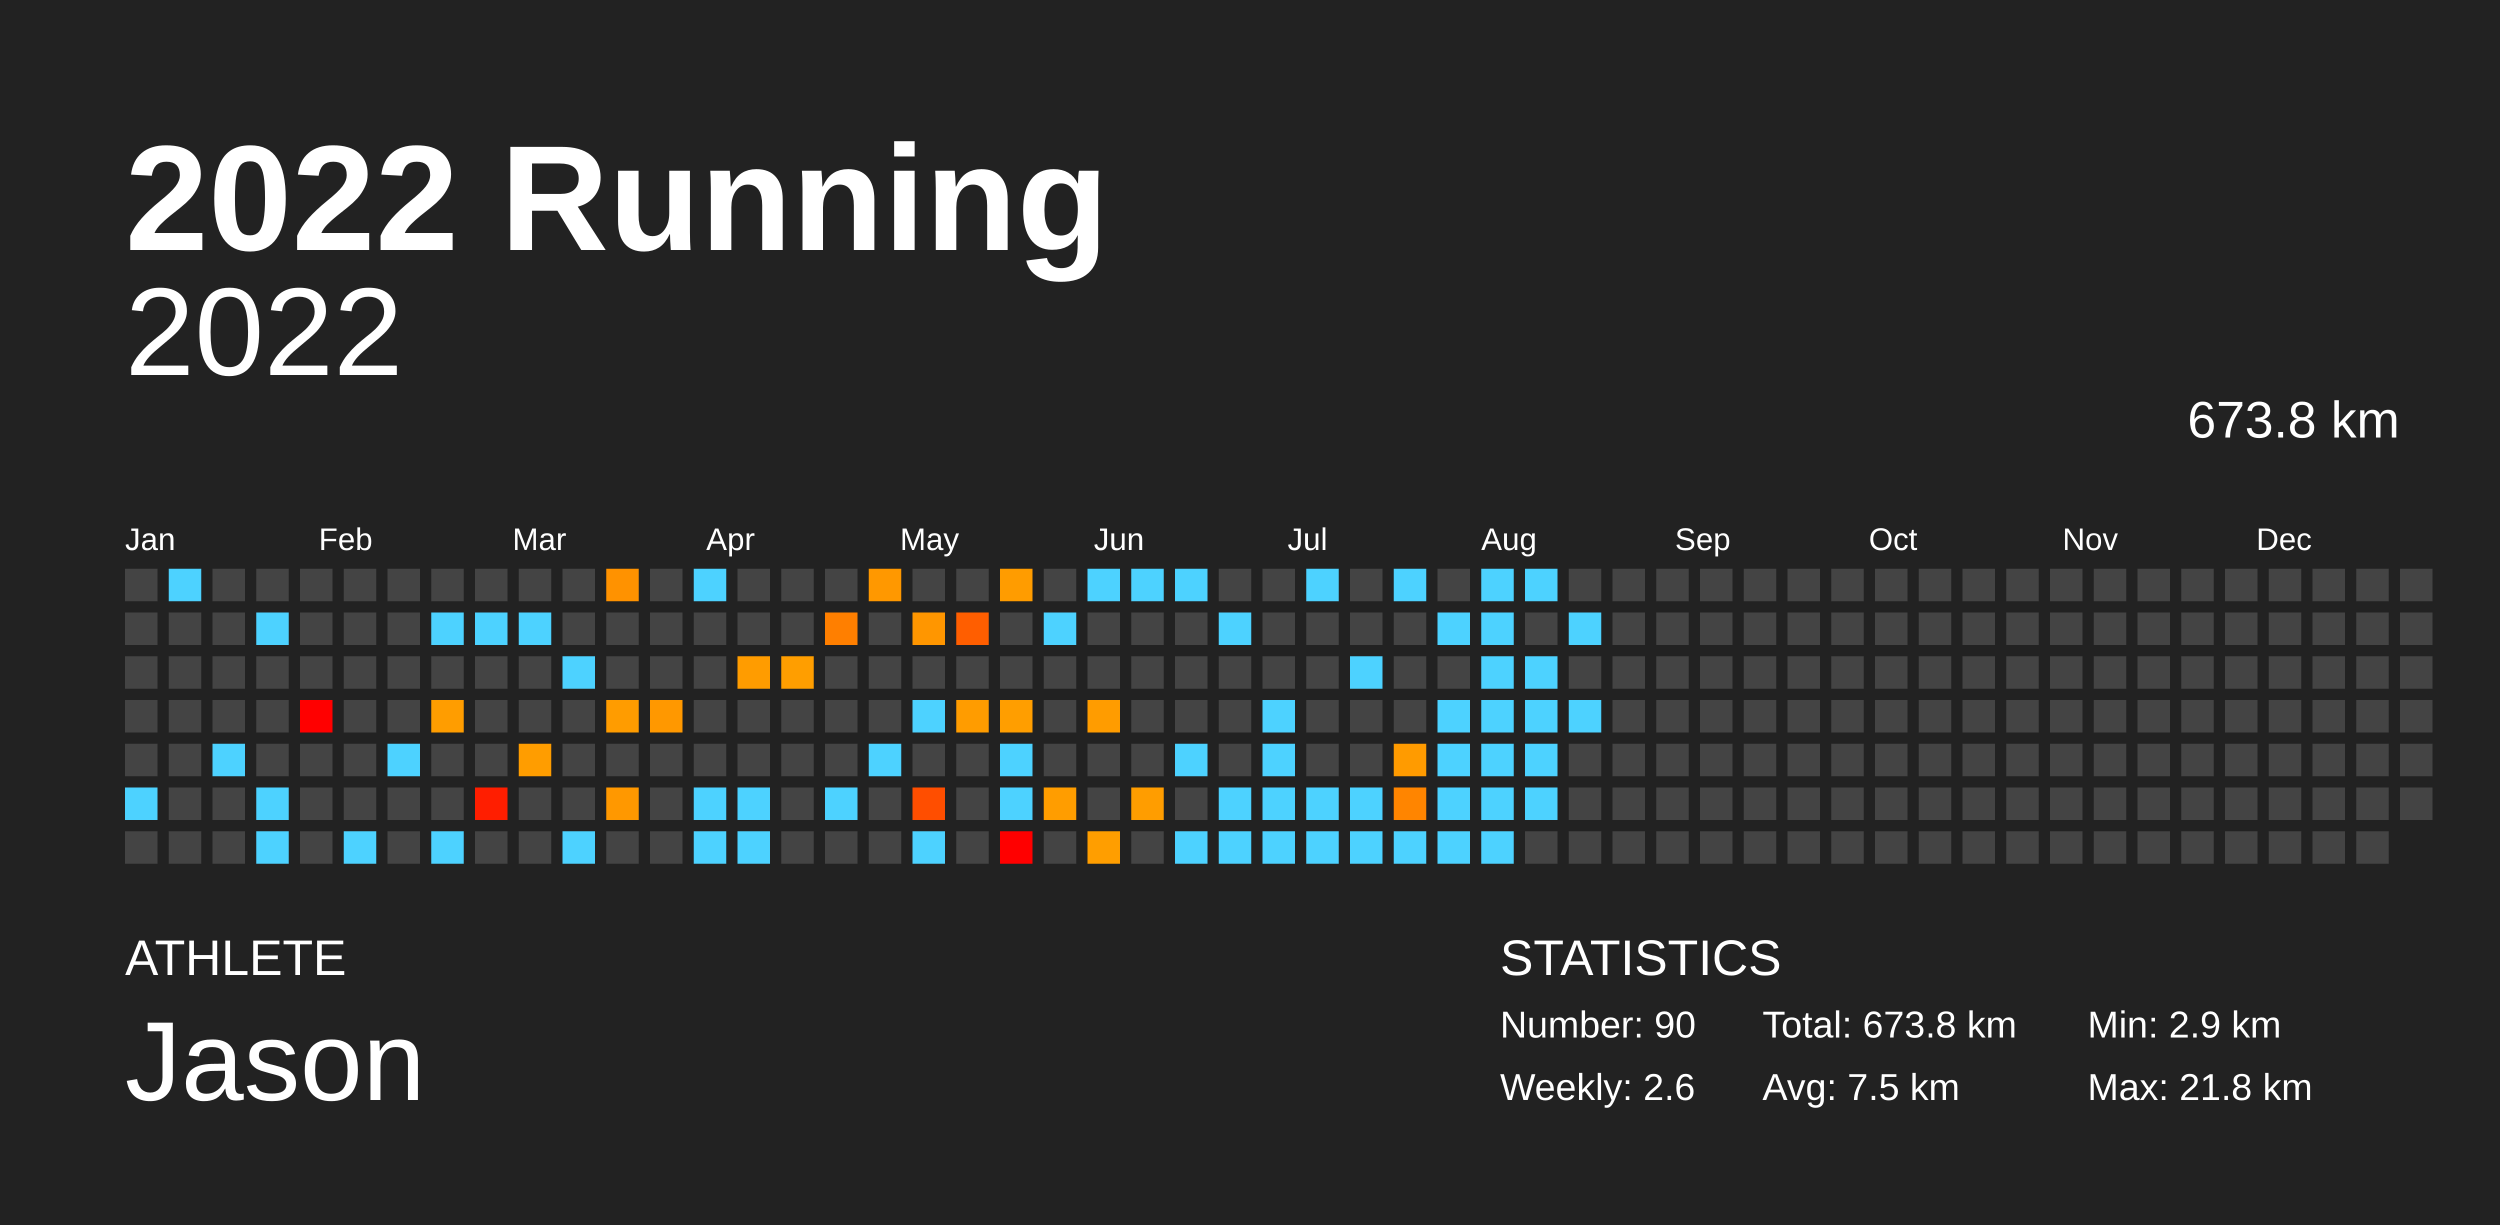
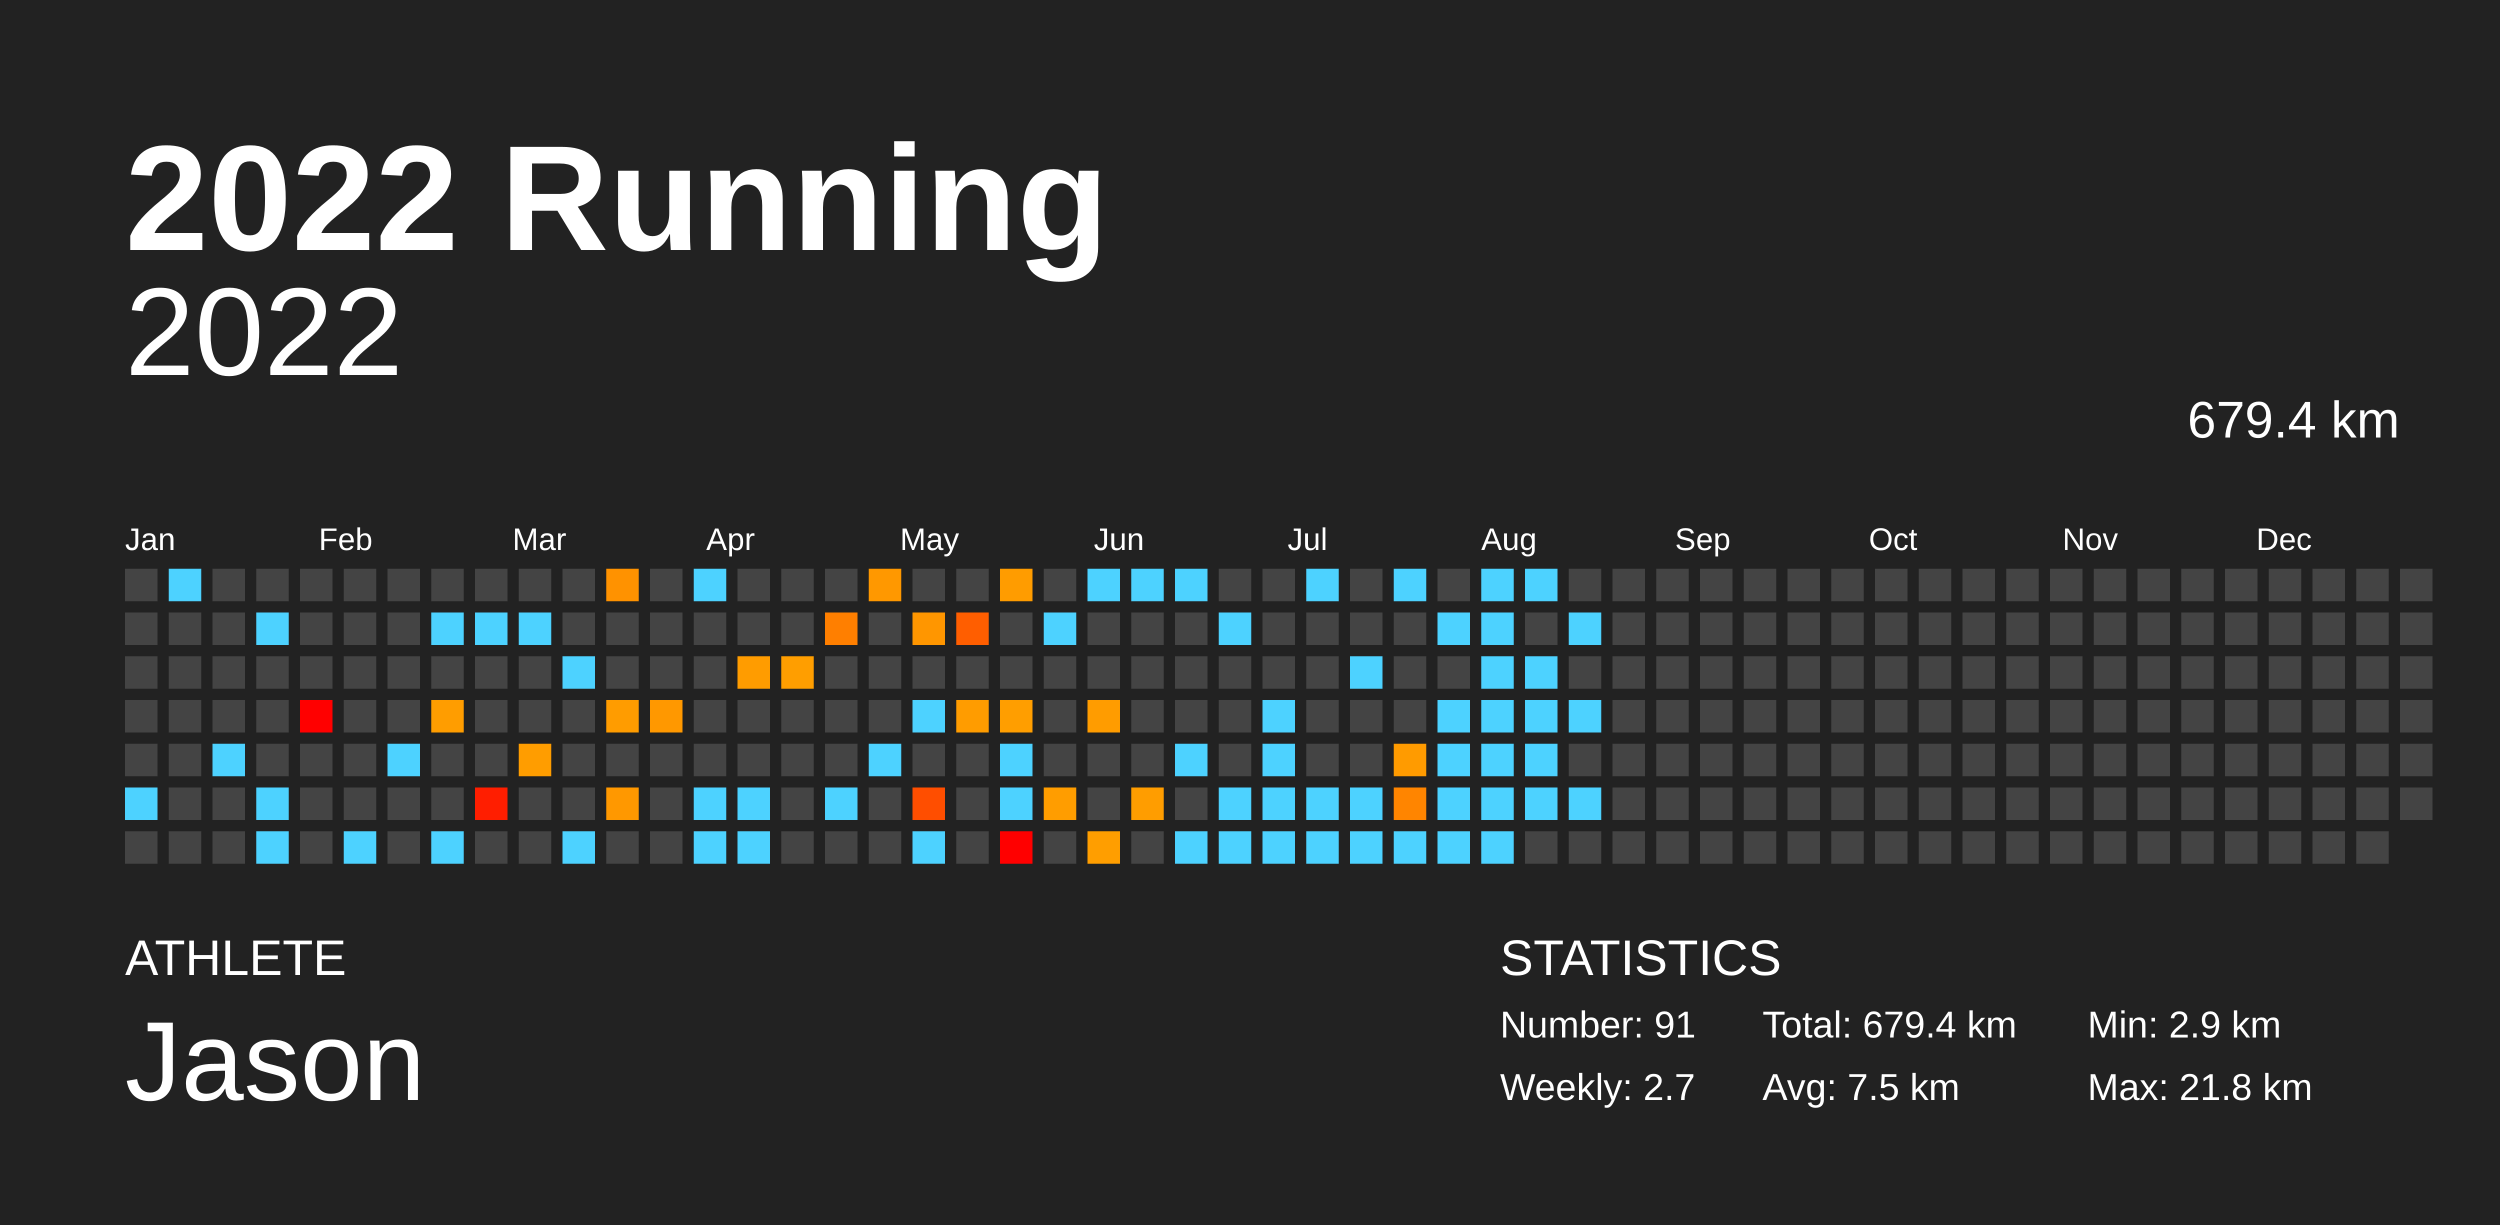
<svg xmlns="http://www.w3.org/2000/svg" baseProfile="full" height="98mm" version="1.1" viewBox="0,0,200,98" width="200mm">
  <defs />
  <rect fill="#222222" height="98" width="200" x="0" y="0" />
  <text fill="#FFFFFF" style="font-size:12px; font-family:Arial; font-weight:bold;" x="10" y="20">2022 Running</text>
  <text fill="#FFFFFF" style="font-size:4px; font-family:Arial" x="10" y="78">ATHLETE</text>
  <text fill="#FFFFFF" style="font-size:9px; font-family:Arial" x="10" y="88">Jason</text>
  <text fill="#FFFFFF" style="font-size:4px; font-family:Arial" x="120" y="78">STATISTICS</text>
-   <text fill="#FFFFFF" style="font-size:3px; font-family:Arial" x="120" y="83">Number: 90</text>
-   <text fill="#FFFFFF" style="font-size:3px; font-family:Arial" x="120" y="88">Weekly: 2.6</text>
-   <text fill="#FFFFFF" style="font-size:3px; font-family:Arial" x="141" y="83">Total: 673.8 km</text>
+   <text fill="#FFFFFF" style="font-size:3px; font-family:Arial" x="120" y="83">Number: 91</text>
+   <text fill="#FFFFFF" style="font-size:3px; font-family:Arial" x="120" y="88">Weekly: 2.7</text>
+   <text fill="#FFFFFF" style="font-size:3px; font-family:Arial" x="141" y="83">Total: 679.4 km</text>
  <text fill="#FFFFFF" style="font-size:3px; font-family:Arial" x="141" y="88">Avg: 7.5 km</text>
  <text fill="#FFFFFF" style="font-size:3px; font-family:Arial" x="167" y="83">Min: 2.9 km</text>
  <text fill="#FFFFFF" style="font-size:3px; font-family:Arial" x="167" y="88">Max: 21.8 km</text>
  <text alignment-baseline="hanging" fill="#FFFFFF" style="font-size:10.0px; font-family:Arial;" x="10" y="30">2022</text>
-   <text alignment-baseline="hanging" fill="#FFFFFF" style="font-size:4.125px; font-family:Arial;" x="175" y="35">673.8 km</text>
+   <text alignment-baseline="hanging" fill="#FFFFFF" style="font-size:4.125px; font-family:Arial;" x="175" y="35">679.4 km</text>
  <text fill="#FFFFFF" style="font-size:2.5px; font-family:Arial" x="10.0" y="44">Jan</text>
  <text fill="#FFFFFF" style="font-size:2.5px; font-family:Arial" x="25.5" y="44">Feb</text>
  <text fill="#FFFFFF" style="font-size:2.5px; font-family:Arial" x="41.0" y="44">Mar</text>
  <text fill="#FFFFFF" style="font-size:2.5px; font-family:Arial" x="56.5" y="44">Apr</text>
  <text fill="#FFFFFF" style="font-size:2.5px; font-family:Arial" x="72.0" y="44">May</text>
  <text fill="#FFFFFF" style="font-size:2.5px; font-family:Arial" x="87.5" y="44">Jun</text>
  <text fill="#FFFFFF" style="font-size:2.5px; font-family:Arial" x="103.0" y="44">Jul</text>
  <text fill="#FFFFFF" style="font-size:2.5px; font-family:Arial" x="118.5" y="44">Aug</text>
  <text fill="#FFFFFF" style="font-size:2.5px; font-family:Arial" x="134.0" y="44">Sep</text>
  <text fill="#FFFFFF" style="font-size:2.5px; font-family:Arial" x="149.5" y="44">Oct</text>
  <text fill="#FFFFFF" style="font-size:2.5px; font-family:Arial" x="165.0" y="44">Nov</text>
  <text fill="#FFFFFF" style="font-size:2.5px; font-family:Arial" x="180.5" y="44">Dec</text>
  <rect fill="#444444" height="2.6" width="2.6" x="10.0" y="45.5" />
  <rect fill="#444444" height="2.6" width="2.6" x="10.0" y="49.0" />
  <rect fill="#444444" height="2.6" width="2.6" x="10.0" y="52.5" />
  <rect fill="#444444" height="2.6" width="2.6" x="10.0" y="56.0" />
  <rect fill="#444444" height="2.6" width="2.6" x="10.0" y="59.5" />
  <rect fill="#4dd2ff" height="2.6" width="2.6" x="10.0" y="63.0" />
  <rect fill="#444444" height="2.6" width="2.6" x="10.0" y="66.5" />
  <rect fill="#4dd2ff" height="2.6" width="2.6" x="13.5" y="45.5" />
  <rect fill="#444444" height="2.6" width="2.6" x="13.5" y="49.0" />
  <rect fill="#444444" height="2.6" width="2.6" x="13.5" y="52.5" />
  <rect fill="#444444" height="2.6" width="2.6" x="13.5" y="56.0" />
  <rect fill="#444444" height="2.6" width="2.6" x="13.5" y="59.5" />
  <rect fill="#444444" height="2.6" width="2.6" x="13.5" y="63.0" />
  <rect fill="#444444" height="2.6" width="2.6" x="13.5" y="66.5" />
  <rect fill="#444444" height="2.6" width="2.6" x="17.0" y="45.5" />
  <rect fill="#444444" height="2.6" width="2.6" x="17.0" y="49.0" />
  <rect fill="#444444" height="2.6" width="2.6" x="17.0" y="52.5" />
  <rect fill="#444444" height="2.6" width="2.6" x="17.0" y="56.0" />
  <rect fill="#4dd2ff" height="2.6" width="2.6" x="17.0" y="59.5" />
  <rect fill="#444444" height="2.6" width="2.6" x="17.0" y="63.0" />
  <rect fill="#444444" height="2.6" width="2.6" x="17.0" y="66.5" />
  <rect fill="#444444" height="2.6" width="2.6" x="20.5" y="45.5" />
  <rect fill="#4dd2ff" height="2.6" width="2.6" x="20.5" y="49.0" />
  <rect fill="#444444" height="2.6" width="2.6" x="20.5" y="52.5" />
  <rect fill="#444444" height="2.6" width="2.6" x="20.5" y="56.0" />
  <rect fill="#444444" height="2.6" width="2.6" x="20.5" y="59.5" />
  <rect fill="#4dd2ff" height="2.6" width="2.6" x="20.5" y="63.0" />
  <rect fill="#4dd2ff" height="2.6" width="2.6" x="20.5" y="66.5" />
  <rect fill="#444444" height="2.6" width="2.6" x="24.0" y="45.5" />
  <rect fill="#444444" height="2.6" width="2.6" x="24.0" y="49.0" />
  <rect fill="#444444" height="2.6" width="2.6" x="24.0" y="52.5" />
  <rect fill="red" height="2.6" width="2.6" x="24.0" y="56.0" />
  <rect fill="#444444" height="2.6" width="2.6" x="24.0" y="59.5" />
  <rect fill="#444444" height="2.6" width="2.6" x="24.0" y="63.0" />
  <rect fill="#444444" height="2.6" width="2.6" x="24.0" y="66.5" />
  <rect fill="#444444" height="2.6" width="2.6" x="27.5" y="45.5" />
  <rect fill="#444444" height="2.6" width="2.6" x="27.5" y="49.0" />
  <rect fill="#444444" height="2.6" width="2.6" x="27.5" y="52.5" />
  <rect fill="#444444" height="2.6" width="2.6" x="27.5" y="56.0" />
  <rect fill="#444444" height="2.6" width="2.6" x="27.5" y="59.5" />
  <rect fill="#444444" height="2.6" width="2.6" x="27.5" y="63.0" />
  <rect fill="#4dd2ff" height="2.6" width="2.6" x="27.5" y="66.5" />
  <rect fill="#444444" height="2.6" width="2.6" x="31.0" y="45.5" />
  <rect fill="#444444" height="2.6" width="2.6" x="31.0" y="49.0" />
  <rect fill="#444444" height="2.6" width="2.6" x="31.0" y="52.5" />
  <rect fill="#444444" height="2.6" width="2.6" x="31.0" y="56.0" />
  <rect fill="#4dd2ff" height="2.6" width="2.6" x="31.0" y="59.5" />
  <rect fill="#444444" height="2.6" width="2.6" x="31.0" y="63.0" />
  <rect fill="#444444" height="2.6" width="2.6" x="31.0" y="66.5" />
  <rect fill="#444444" height="2.6" width="2.6" x="34.5" y="45.5" />
  <rect fill="#4dd2ff" height="2.6" width="2.6" x="34.5" y="49.0" />
  <rect fill="#444444" height="2.6" width="2.6" x="34.5" y="52.5" />
  <rect fill="#ff9d00" height="2.6" width="2.6" x="34.5" y="56.0" />
  <rect fill="#444444" height="2.6" width="2.6" x="34.5" y="59.5" />
  <rect fill="#444444" height="2.6" width="2.6" x="34.5" y="63.0" />
  <rect fill="#4dd2ff" height="2.6" width="2.6" x="34.5" y="66.5" />
  <rect fill="#444444" height="2.6" width="2.6" x="38.0" y="45.5" />
  <rect fill="#4dd2ff" height="2.6" width="2.6" x="38.0" y="49.0" />
  <rect fill="#444444" height="2.6" width="2.6" x="38.0" y="52.5" />
  <rect fill="#444444" height="2.6" width="2.6" x="38.0" y="56.0" />
  <rect fill="#444444" height="2.6" width="2.6" x="38.0" y="59.5" />
  <rect fill="#ff1e00" height="2.6" width="2.6" x="38.0" y="63.0" />
  <rect fill="#444444" height="2.6" width="2.6" x="38.0" y="66.5" />
  <rect fill="#444444" height="2.6" width="2.6" x="41.5" y="45.5" />
  <rect fill="#4dd2ff" height="2.6" width="2.6" x="41.5" y="49.0" />
  <rect fill="#444444" height="2.6" width="2.6" x="41.5" y="52.5" />
  <rect fill="#444444" height="2.6" width="2.6" x="41.5" y="56.0" />
  <rect fill="#ff9d00" height="2.6" width="2.6" x="41.5" y="59.5" />
  <rect fill="#444444" height="2.6" width="2.6" x="41.5" y="63.0" />
  <rect fill="#444444" height="2.6" width="2.6" x="41.5" y="66.5" />
  <rect fill="#444444" height="2.6" width="2.6" x="45.0" y="45.5" />
  <rect fill="#444444" height="2.6" width="2.6" x="45.0" y="49.0" />
  <rect fill="#4dd2ff" height="2.6" width="2.6" x="45.0" y="52.5" />
  <rect fill="#444444" height="2.6" width="2.6" x="45.0" y="56.0" />
  <rect fill="#444444" height="2.6" width="2.6" x="45.0" y="59.5" />
  <rect fill="#444444" height="2.6" width="2.6" x="45.0" y="63.0" />
  <rect fill="#4dd2ff" height="2.6" width="2.6" x="45.0" y="66.5" />
  <rect fill="#ff9200" height="2.6" width="2.6" x="48.5" y="45.5" />
  <rect fill="#444444" height="2.6" width="2.6" x="48.5" y="49.0" />
  <rect fill="#444444" height="2.6" width="2.6" x="48.5" y="52.5" />
  <rect fill="#ff9c00" height="2.6" width="2.6" x="48.5" y="56.0" />
  <rect fill="#444444" height="2.6" width="2.6" x="48.5" y="59.5" />
  <rect fill="#ff9800" height="2.6" width="2.6" x="48.5" y="63.0" />
  <rect fill="#444444" height="2.6" width="2.6" x="48.5" y="66.5" />
  <rect fill="#444444" height="2.6" width="2.6" x="52.0" y="45.5" />
  <rect fill="#444444" height="2.6" width="2.6" x="52.0" y="49.0" />
  <rect fill="#444444" height="2.6" width="2.6" x="52.0" y="52.5" />
  <rect fill="#ff9800" height="2.6" width="2.6" x="52.0" y="56.0" />
  <rect fill="#444444" height="2.6" width="2.6" x="52.0" y="59.5" />
  <rect fill="#444444" height="2.6" width="2.6" x="52.0" y="63.0" />
  <rect fill="#444444" height="2.6" width="2.6" x="52.0" y="66.5" />
  <rect fill="#4dd2ff" height="2.6" width="2.6" x="55.5" y="45.5" />
  <rect fill="#444444" height="2.6" width="2.6" x="55.5" y="49.0" />
  <rect fill="#444444" height="2.6" width="2.6" x="55.5" y="52.5" />
  <rect fill="#444444" height="2.6" width="2.6" x="55.5" y="56.0" />
  <rect fill="#444444" height="2.6" width="2.6" x="55.5" y="59.5" />
  <rect fill="#4dd2ff" height="2.6" width="2.6" x="55.5" y="63.0" />
  <rect fill="#4dd2ff" height="2.6" width="2.6" x="55.5" y="66.5" />
  <rect fill="#444444" height="2.6" width="2.6" x="59.0" y="45.5" />
  <rect fill="#444444" height="2.6" width="2.6" x="59.0" y="49.0" />
  <rect fill="#ff9c00" height="2.6" width="2.6" x="59.0" y="52.5" />
  <rect fill="#444444" height="2.6" width="2.6" x="59.0" y="56.0" />
  <rect fill="#444444" height="2.6" width="2.6" x="59.0" y="59.5" />
  <rect fill="#4dd2ff" height="2.6" width="2.6" x="59.0" y="63.0" />
  <rect fill="#4dd2ff" height="2.6" width="2.6" x="59.0" y="66.5" />
  <rect fill="#444444" height="2.6" width="2.6" x="62.5" y="45.5" />
  <rect fill="#444444" height="2.6" width="2.6" x="62.5" y="49.0" />
  <rect fill="#ff9e00" height="2.6" width="2.6" x="62.5" y="52.5" />
  <rect fill="#444444" height="2.6" width="2.6" x="62.5" y="56.0" />
  <rect fill="#444444" height="2.6" width="2.6" x="62.5" y="59.5" />
  <rect fill="#444444" height="2.6" width="2.6" x="62.5" y="63.0" />
  <rect fill="#444444" height="2.6" width="2.6" x="62.5" y="66.5" />
  <rect fill="#444444" height="2.6" width="2.6" x="66.0" y="45.5" />
  <rect fill="#ff7f00" height="2.6" width="2.6" x="66.0" y="49.0" />
  <rect fill="#444444" height="2.6" width="2.6" x="66.0" y="52.5" />
  <rect fill="#444444" height="2.6" width="2.6" x="66.0" y="56.0" />
  <rect fill="#444444" height="2.6" width="2.6" x="66.0" y="59.5" />
  <rect fill="#4dd2ff" height="2.6" width="2.6" x="66.0" y="63.0" />
  <rect fill="#444444" height="2.6" width="2.6" x="66.0" y="66.5" />
  <rect fill="#ff9800" height="2.6" width="2.6" x="69.5" y="45.5" />
  <rect fill="#444444" height="2.6" width="2.6" x="69.5" y="49.0" />
  <rect fill="#444444" height="2.6" width="2.6" x="69.5" y="52.5" />
  <rect fill="#444444" height="2.6" width="2.6" x="69.5" y="56.0" />
  <rect fill="#4dd2ff" height="2.6" width="2.6" x="69.5" y="59.5" />
  <rect fill="#444444" height="2.6" width="2.6" x="69.5" y="63.0" />
  <rect fill="#444444" height="2.6" width="2.6" x="69.5" y="66.5" />
  <rect fill="#444444" height="2.6" width="2.6" x="73.0" y="45.5" />
  <rect fill="#ff9600" height="2.6" width="2.6" x="73.0" y="49.0" />
  <rect fill="#444444" height="2.6" width="2.6" x="73.0" y="52.5" />
  <rect fill="#4dd2ff" height="2.6" width="2.6" x="73.0" y="56.0" />
  <rect fill="#444444" height="2.6" width="2.6" x="73.0" y="59.5" />
  <rect fill="#ff4e00" height="2.6" width="2.6" x="73.0" y="63.0" />
  <rect fill="#4dd2ff" height="2.6" width="2.6" x="73.0" y="66.5" />
  <rect fill="#444444" height="2.6" width="2.6" x="76.5" y="45.5" />
  <rect fill="#ff5e00" height="2.6" width="2.6" x="76.5" y="49.0" />
  <rect fill="#444444" height="2.6" width="2.6" x="76.5" y="52.5" />
  <rect fill="#ff9c00" height="2.6" width="2.6" x="76.5" y="56.0" />
  <rect fill="#444444" height="2.6" width="2.6" x="76.5" y="59.5" />
  <rect fill="#444444" height="2.6" width="2.6" x="76.5" y="63.0" />
  <rect fill="#444444" height="2.6" width="2.6" x="76.5" y="66.5" />
  <rect fill="#ff9c00" height="2.6" width="2.6" x="80.0" y="45.5" />
  <rect fill="#444444" height="2.6" width="2.6" x="80.0" y="49.0" />
  <rect fill="#444444" height="2.6" width="2.6" x="80.0" y="52.5" />
  <rect fill="#ff9e00" height="2.6" width="2.6" x="80.0" y="56.0" />
  <rect fill="#4dd2ff" height="2.6" width="2.6" x="80.0" y="59.5" />
  <rect fill="#4dd2ff" height="2.6" width="2.6" x="80.0" y="63.0" />
  <rect fill="red" height="2.6" width="2.6" x="80.0" y="66.5" />
  <rect fill="#444444" height="2.6" width="2.6" x="83.5" y="45.5" />
  <rect fill="#4dd2ff" height="2.6" width="2.6" x="83.5" y="49.0" />
  <rect fill="#444444" height="2.6" width="2.6" x="83.5" y="52.5" />
  <rect fill="#444444" height="2.6" width="2.6" x="83.5" y="56.0" />
  <rect fill="#444444" height="2.6" width="2.6" x="83.5" y="59.5" />
  <rect fill="#ff9d00" height="2.6" width="2.6" x="83.5" y="63.0" />
  <rect fill="#444444" height="2.6" width="2.6" x="83.5" y="66.5" />
  <rect fill="#4dd2ff" height="2.6" width="2.6" x="87.0" y="45.5" />
  <rect fill="#444444" height="2.6" width="2.6" x="87.0" y="49.0" />
  <rect fill="#444444" height="2.6" width="2.6" x="87.0" y="52.5" />
  <rect fill="#ff9c00" height="2.6" width="2.6" x="87.0" y="56.0" />
  <rect fill="#444444" height="2.6" width="2.6" x="87.0" y="59.5" />
  <rect fill="#444444" height="2.6" width="2.6" x="87.0" y="63.0" />
  <rect fill="#ff9e00" height="2.6" width="2.6" x="87.0" y="66.5" />
  <rect fill="#4dd2ff" height="2.6" width="2.6" x="90.5" y="45.5" />
  <rect fill="#444444" height="2.6" width="2.6" x="90.5" y="49.0" />
  <rect fill="#444444" height="2.6" width="2.6" x="90.5" y="52.5" />
  <rect fill="#444444" height="2.6" width="2.6" x="90.5" y="56.0" />
  <rect fill="#444444" height="2.6" width="2.6" x="90.5" y="59.5" />
  <rect fill="#ff9d00" height="2.6" width="2.6" x="90.5" y="63.0" />
  <rect fill="#444444" height="2.6" width="2.6" x="90.5" y="66.5" />
  <rect fill="#4dd2ff" height="2.6" width="2.6" x="94.0" y="45.5" />
  <rect fill="#444444" height="2.6" width="2.6" x="94.0" y="49.0" />
  <rect fill="#444444" height="2.6" width="2.6" x="94.0" y="52.5" />
  <rect fill="#444444" height="2.6" width="2.6" x="94.0" y="56.0" />
  <rect fill="#4dd2ff" height="2.6" width="2.6" x="94.0" y="59.5" />
  <rect fill="#444444" height="2.6" width="2.6" x="94.0" y="63.0" />
  <rect fill="#4dd2ff" height="2.6" width="2.6" x="94.0" y="66.5" />
  <rect fill="#444444" height="2.6" width="2.6" x="97.5" y="45.5" />
  <rect fill="#4dd2ff" height="2.6" width="2.6" x="97.5" y="49.0" />
  <rect fill="#444444" height="2.6" width="2.6" x="97.5" y="52.5" />
  <rect fill="#444444" height="2.6" width="2.6" x="97.5" y="56.0" />
  <rect fill="#444444" height="2.6" width="2.6" x="97.5" y="59.5" />
  <rect fill="#4dd2ff" height="2.6" width="2.6" x="97.5" y="63.0" />
  <rect fill="#4dd2ff" height="2.6" width="2.6" x="97.5" y="66.5" />
  <rect fill="#444444" height="2.6" width="2.6" x="101.0" y="45.5" />
  <rect fill="#444444" height="2.6" width="2.6" x="101.0" y="49.0" />
  <rect fill="#444444" height="2.6" width="2.6" x="101.0" y="52.5" />
  <rect fill="#4dd2ff" height="2.6" width="2.6" x="101.0" y="56.0" />
  <rect fill="#4dd2ff" height="2.6" width="2.6" x="101.0" y="59.5" />
  <rect fill="#4dd2ff" height="2.6" width="2.6" x="101.0" y="63.0" />
  <rect fill="#4dd2ff" height="2.6" width="2.6" x="101.0" y="66.5" />
  <rect fill="#4dd2ff" height="2.6" width="2.6" x="104.5" y="45.5" />
  <rect fill="#444444" height="2.6" width="2.6" x="104.5" y="49.0" />
  <rect fill="#444444" height="2.6" width="2.6" x="104.5" y="52.5" />
  <rect fill="#444444" height="2.6" width="2.6" x="104.5" y="56.0" />
  <rect fill="#444444" height="2.6" width="2.6" x="104.5" y="59.5" />
  <rect fill="#4dd2ff" height="2.6" width="2.6" x="104.5" y="63.0" />
  <rect fill="#4dd2ff" height="2.6" width="2.6" x="104.5" y="66.5" />
  <rect fill="#444444" height="2.6" width="2.6" x="108.0" y="45.5" />
  <rect fill="#444444" height="2.6" width="2.6" x="108.0" y="49.0" />
  <rect fill="#4dd2ff" height="2.6" width="2.6" x="108.0" y="52.5" />
  <rect fill="#444444" height="2.6" width="2.6" x="108.0" y="56.0" />
  <rect fill="#444444" height="2.6" width="2.6" x="108.0" y="59.5" />
  <rect fill="#4dd2ff" height="2.6" width="2.6" x="108.0" y="63.0" />
  <rect fill="#4dd2ff" height="2.6" width="2.6" x="108.0" y="66.5" />
  <rect fill="#4dd2ff" height="2.6" width="2.6" x="111.5" y="45.5" />
  <rect fill="#444444" height="2.6" width="2.6" x="111.5" y="49.0" />
  <rect fill="#444444" height="2.6" width="2.6" x="111.5" y="52.5" />
  <rect fill="#444444" height="2.6" width="2.6" x="111.5" y="56.0" />
  <rect fill="#ff9b00" height="2.6" width="2.6" x="111.5" y="59.5" />
  <rect fill="#ff8500" height="2.6" width="2.6" x="111.5" y="63.0" />
  <rect fill="#4dd2ff" height="2.6" width="2.6" x="111.5" y="66.5" />
  <rect fill="#444444" height="2.6" width="2.6" x="115.0" y="45.5" />
  <rect fill="#4dd2ff" height="2.6" width="2.6" x="115.0" y="49.0" />
  <rect fill="#444444" height="2.6" width="2.6" x="115.0" y="52.5" />
  <rect fill="#4dd2ff" height="2.6" width="2.6" x="115.0" y="56.0" />
  <rect fill="#4dd2ff" height="2.6" width="2.6" x="115.0" y="59.5" />
  <rect fill="#4dd2ff" height="2.6" width="2.6" x="115.0" y="63.0" />
  <rect fill="#4dd2ff" height="2.6" width="2.6" x="115.0" y="66.5" />
  <rect fill="#4dd2ff" height="2.6" width="2.6" x="118.5" y="45.5" />
  <rect fill="#4dd2ff" height="2.6" width="2.6" x="118.5" y="49.0" />
  <rect fill="#4dd2ff" height="2.6" width="2.6" x="118.5" y="52.5" />
  <rect fill="#4dd2ff" height="2.6" width="2.6" x="118.5" y="56.0" />
  <rect fill="#4dd2ff" height="2.6" width="2.6" x="118.5" y="59.5" />
  <rect fill="#4dd2ff" height="2.6" width="2.6" x="118.5" y="63.0" />
  <rect fill="#4dd2ff" height="2.6" width="2.6" x="118.5" y="66.5" />
  <rect fill="#4dd2ff" height="2.6" width="2.6" x="122.0" y="45.5" />
  <rect fill="#444444" height="2.6" width="2.6" x="122.0" y="49.0" />
  <rect fill="#4dd2ff" height="2.6" width="2.6" x="122.0" y="52.5" />
  <rect fill="#4dd2ff" height="2.6" width="2.6" x="122.0" y="56.0" />
  <rect fill="#4dd2ff" height="2.6" width="2.6" x="122.0" y="59.5" />
  <rect fill="#4dd2ff" height="2.6" width="2.6" x="122.0" y="63.0" />
  <rect fill="#444444" height="2.6" width="2.6" x="122.0" y="66.5" />
  <rect fill="#444444" height="2.6" width="2.6" x="125.5" y="45.5" />
  <rect fill="#4dd2ff" height="2.6" width="2.6" x="125.5" y="49.0" />
  <rect fill="#444444" height="2.6" width="2.6" x="125.5" y="52.5" />
  <rect fill="#4dd2ff" height="2.6" width="2.6" x="125.5" y="56.0" />
  <rect fill="#444444" height="2.6" width="2.6" x="125.5" y="59.5" />
-   <rect fill="#444444" height="2.6" width="2.6" x="125.5" y="63.0" />
+   <rect fill="#4dd2ff" height="2.6" width="2.6" x="125.5" y="63.0" />
  <rect fill="#444444" height="2.6" width="2.6" x="125.5" y="66.5" />
  <rect fill="#444444" height="2.6" width="2.6" x="129.0" y="45.5" />
  <rect fill="#444444" height="2.6" width="2.6" x="129.0" y="49.0" />
  <rect fill="#444444" height="2.6" width="2.6" x="129.0" y="52.5" />
  <rect fill="#444444" height="2.6" width="2.6" x="129.0" y="56.0" />
  <rect fill="#444444" height="2.6" width="2.6" x="129.0" y="59.5" />
  <rect fill="#444444" height="2.6" width="2.6" x="129.0" y="63.0" />
  <rect fill="#444444" height="2.6" width="2.6" x="129.0" y="66.5" />
  <rect fill="#444444" height="2.6" width="2.6" x="132.5" y="45.5" />
  <rect fill="#444444" height="2.6" width="2.6" x="132.5" y="49.0" />
  <rect fill="#444444" height="2.6" width="2.6" x="132.5" y="52.5" />
  <rect fill="#444444" height="2.6" width="2.6" x="132.5" y="56.0" />
  <rect fill="#444444" height="2.6" width="2.6" x="132.5" y="59.5" />
  <rect fill="#444444" height="2.6" width="2.6" x="132.5" y="63.0" />
  <rect fill="#444444" height="2.6" width="2.6" x="132.5" y="66.5" />
  <rect fill="#444444" height="2.6" width="2.6" x="136.0" y="45.5" />
  <rect fill="#444444" height="2.6" width="2.6" x="136.0" y="49.0" />
  <rect fill="#444444" height="2.6" width="2.6" x="136.0" y="52.5" />
  <rect fill="#444444" height="2.6" width="2.6" x="136.0" y="56.0" />
  <rect fill="#444444" height="2.6" width="2.6" x="136.0" y="59.5" />
  <rect fill="#444444" height="2.6" width="2.6" x="136.0" y="63.0" />
  <rect fill="#444444" height="2.6" width="2.6" x="136.0" y="66.5" />
  <rect fill="#444444" height="2.6" width="2.6" x="139.5" y="45.5" />
  <rect fill="#444444" height="2.6" width="2.6" x="139.5" y="49.0" />
  <rect fill="#444444" height="2.6" width="2.6" x="139.5" y="52.5" />
  <rect fill="#444444" height="2.6" width="2.6" x="139.5" y="56.0" />
  <rect fill="#444444" height="2.6" width="2.6" x="139.5" y="59.5" />
  <rect fill="#444444" height="2.6" width="2.6" x="139.5" y="63.0" />
  <rect fill="#444444" height="2.6" width="2.6" x="139.5" y="66.5" />
  <rect fill="#444444" height="2.6" width="2.6" x="143.0" y="45.5" />
  <rect fill="#444444" height="2.6" width="2.6" x="143.0" y="49.0" />
  <rect fill="#444444" height="2.6" width="2.6" x="143.0" y="52.5" />
  <rect fill="#444444" height="2.6" width="2.6" x="143.0" y="56.0" />
  <rect fill="#444444" height="2.6" width="2.6" x="143.0" y="59.5" />
  <rect fill="#444444" height="2.6" width="2.6" x="143.0" y="63.0" />
  <rect fill="#444444" height="2.6" width="2.6" x="143.0" y="66.5" />
  <rect fill="#444444" height="2.6" width="2.6" x="146.5" y="45.5" />
  <rect fill="#444444" height="2.6" width="2.6" x="146.5" y="49.0" />
  <rect fill="#444444" height="2.6" width="2.6" x="146.5" y="52.5" />
  <rect fill="#444444" height="2.6" width="2.6" x="146.5" y="56.0" />
  <rect fill="#444444" height="2.6" width="2.6" x="146.5" y="59.5" />
  <rect fill="#444444" height="2.6" width="2.6" x="146.5" y="63.0" />
  <rect fill="#444444" height="2.6" width="2.6" x="146.5" y="66.5" />
  <rect fill="#444444" height="2.6" width="2.6" x="150.0" y="45.5" />
  <rect fill="#444444" height="2.6" width="2.6" x="150.0" y="49.0" />
  <rect fill="#444444" height="2.6" width="2.6" x="150.0" y="52.5" />
  <rect fill="#444444" height="2.6" width="2.6" x="150.0" y="56.0" />
  <rect fill="#444444" height="2.6" width="2.6" x="150.0" y="59.5" />
  <rect fill="#444444" height="2.6" width="2.6" x="150.0" y="63.0" />
  <rect fill="#444444" height="2.6" width="2.6" x="150.0" y="66.5" />
  <rect fill="#444444" height="2.6" width="2.6" x="153.5" y="45.5" />
  <rect fill="#444444" height="2.6" width="2.6" x="153.5" y="49.0" />
  <rect fill="#444444" height="2.6" width="2.6" x="153.5" y="52.5" />
  <rect fill="#444444" height="2.6" width="2.6" x="153.5" y="56.0" />
  <rect fill="#444444" height="2.6" width="2.6" x="153.5" y="59.5" />
  <rect fill="#444444" height="2.6" width="2.6" x="153.5" y="63.0" />
  <rect fill="#444444" height="2.6" width="2.6" x="153.5" y="66.5" />
  <rect fill="#444444" height="2.6" width="2.6" x="157.0" y="45.5" />
  <rect fill="#444444" height="2.6" width="2.6" x="157.0" y="49.0" />
  <rect fill="#444444" height="2.6" width="2.6" x="157.0" y="52.5" />
  <rect fill="#444444" height="2.6" width="2.6" x="157.0" y="56.0" />
  <rect fill="#444444" height="2.6" width="2.6" x="157.0" y="59.5" />
  <rect fill="#444444" height="2.6" width="2.6" x="157.0" y="63.0" />
  <rect fill="#444444" height="2.6" width="2.6" x="157.0" y="66.5" />
  <rect fill="#444444" height="2.6" width="2.6" x="160.5" y="45.5" />
  <rect fill="#444444" height="2.6" width="2.6" x="160.5" y="49.0" />
  <rect fill="#444444" height="2.6" width="2.6" x="160.5" y="52.5" />
  <rect fill="#444444" height="2.6" width="2.6" x="160.5" y="56.0" />
  <rect fill="#444444" height="2.6" width="2.6" x="160.5" y="59.5" />
  <rect fill="#444444" height="2.6" width="2.6" x="160.5" y="63.0" />
  <rect fill="#444444" height="2.6" width="2.6" x="160.5" y="66.5" />
  <rect fill="#444444" height="2.6" width="2.6" x="164.0" y="45.5" />
  <rect fill="#444444" height="2.6" width="2.6" x="164.0" y="49.0" />
  <rect fill="#444444" height="2.6" width="2.6" x="164.0" y="52.5" />
  <rect fill="#444444" height="2.6" width="2.6" x="164.0" y="56.0" />
  <rect fill="#444444" height="2.6" width="2.6" x="164.0" y="59.5" />
  <rect fill="#444444" height="2.6" width="2.6" x="164.0" y="63.0" />
  <rect fill="#444444" height="2.6" width="2.6" x="164.0" y="66.5" />
  <rect fill="#444444" height="2.6" width="2.6" x="167.5" y="45.5" />
  <rect fill="#444444" height="2.6" width="2.6" x="167.5" y="49.0" />
  <rect fill="#444444" height="2.6" width="2.6" x="167.5" y="52.5" />
  <rect fill="#444444" height="2.6" width="2.6" x="167.5" y="56.0" />
  <rect fill="#444444" height="2.6" width="2.6" x="167.5" y="59.5" />
  <rect fill="#444444" height="2.6" width="2.6" x="167.5" y="63.0" />
  <rect fill="#444444" height="2.6" width="2.6" x="167.5" y="66.5" />
  <rect fill="#444444" height="2.6" width="2.6" x="171.0" y="45.5" />
  <rect fill="#444444" height="2.6" width="2.6" x="171.0" y="49.0" />
  <rect fill="#444444" height="2.6" width="2.6" x="171.0" y="52.5" />
  <rect fill="#444444" height="2.6" width="2.6" x="171.0" y="56.0" />
  <rect fill="#444444" height="2.6" width="2.6" x="171.0" y="59.5" />
  <rect fill="#444444" height="2.6" width="2.6" x="171.0" y="63.0" />
  <rect fill="#444444" height="2.6" width="2.6" x="171.0" y="66.5" />
  <rect fill="#444444" height="2.6" width="2.6" x="174.5" y="45.5" />
  <rect fill="#444444" height="2.6" width="2.6" x="174.5" y="49.0" />
  <rect fill="#444444" height="2.6" width="2.6" x="174.5" y="52.5" />
  <rect fill="#444444" height="2.6" width="2.6" x="174.5" y="56.0" />
  <rect fill="#444444" height="2.6" width="2.6" x="174.5" y="59.5" />
  <rect fill="#444444" height="2.6" width="2.6" x="174.5" y="63.0" />
  <rect fill="#444444" height="2.6" width="2.6" x="174.5" y="66.5" />
  <rect fill="#444444" height="2.6" width="2.6" x="178.0" y="45.5" />
  <rect fill="#444444" height="2.6" width="2.6" x="178.0" y="49.0" />
  <rect fill="#444444" height="2.6" width="2.6" x="178.0" y="52.5" />
  <rect fill="#444444" height="2.6" width="2.6" x="178.0" y="56.0" />
  <rect fill="#444444" height="2.6" width="2.6" x="178.0" y="59.5" />
  <rect fill="#444444" height="2.6" width="2.6" x="178.0" y="63.0" />
  <rect fill="#444444" height="2.6" width="2.6" x="178.0" y="66.5" />
  <rect fill="#444444" height="2.6" width="2.6" x="181.5" y="45.5" />
  <rect fill="#444444" height="2.6" width="2.6" x="181.5" y="49.0" />
  <rect fill="#444444" height="2.6" width="2.6" x="181.5" y="52.5" />
  <rect fill="#444444" height="2.6" width="2.6" x="181.5" y="56.0" />
  <rect fill="#444444" height="2.6" width="2.6" x="181.5" y="59.5" />
  <rect fill="#444444" height="2.6" width="2.6" x="181.5" y="63.0" />
  <rect fill="#444444" height="2.6" width="2.6" x="181.5" y="66.5" />
  <rect fill="#444444" height="2.6" width="2.6" x="185.0" y="45.5" />
  <rect fill="#444444" height="2.6" width="2.6" x="185.0" y="49.0" />
  <rect fill="#444444" height="2.6" width="2.6" x="185.0" y="52.5" />
  <rect fill="#444444" height="2.6" width="2.6" x="185.0" y="56.0" />
  <rect fill="#444444" height="2.6" width="2.6" x="185.0" y="59.5" />
  <rect fill="#444444" height="2.6" width="2.6" x="185.0" y="63.0" />
  <rect fill="#444444" height="2.6" width="2.6" x="185.0" y="66.5" />
  <rect fill="#444444" height="2.6" width="2.6" x="188.5" y="45.5" />
  <rect fill="#444444" height="2.6" width="2.6" x="188.5" y="49.0" />
  <rect fill="#444444" height="2.6" width="2.6" x="188.5" y="52.5" />
  <rect fill="#444444" height="2.6" width="2.6" x="188.5" y="56.0" />
  <rect fill="#444444" height="2.6" width="2.6" x="188.5" y="59.5" />
  <rect fill="#444444" height="2.6" width="2.6" x="188.5" y="63.0" />
  <rect fill="#444444" height="2.6" width="2.6" x="188.5" y="66.5" />
  <rect fill="#444444" height="2.6" width="2.6" x="192.0" y="45.5" />
  <rect fill="#444444" height="2.6" width="2.6" x="192.0" y="49.0" />
  <rect fill="#444444" height="2.6" width="2.6" x="192.0" y="52.5" />
  <rect fill="#444444" height="2.6" width="2.6" x="192.0" y="56.0" />
  <rect fill="#444444" height="2.6" width="2.6" x="192.0" y="59.5" />
  <rect fill="#444444" height="2.6" width="2.6" x="192.0" y="63.0" />
</svg>
